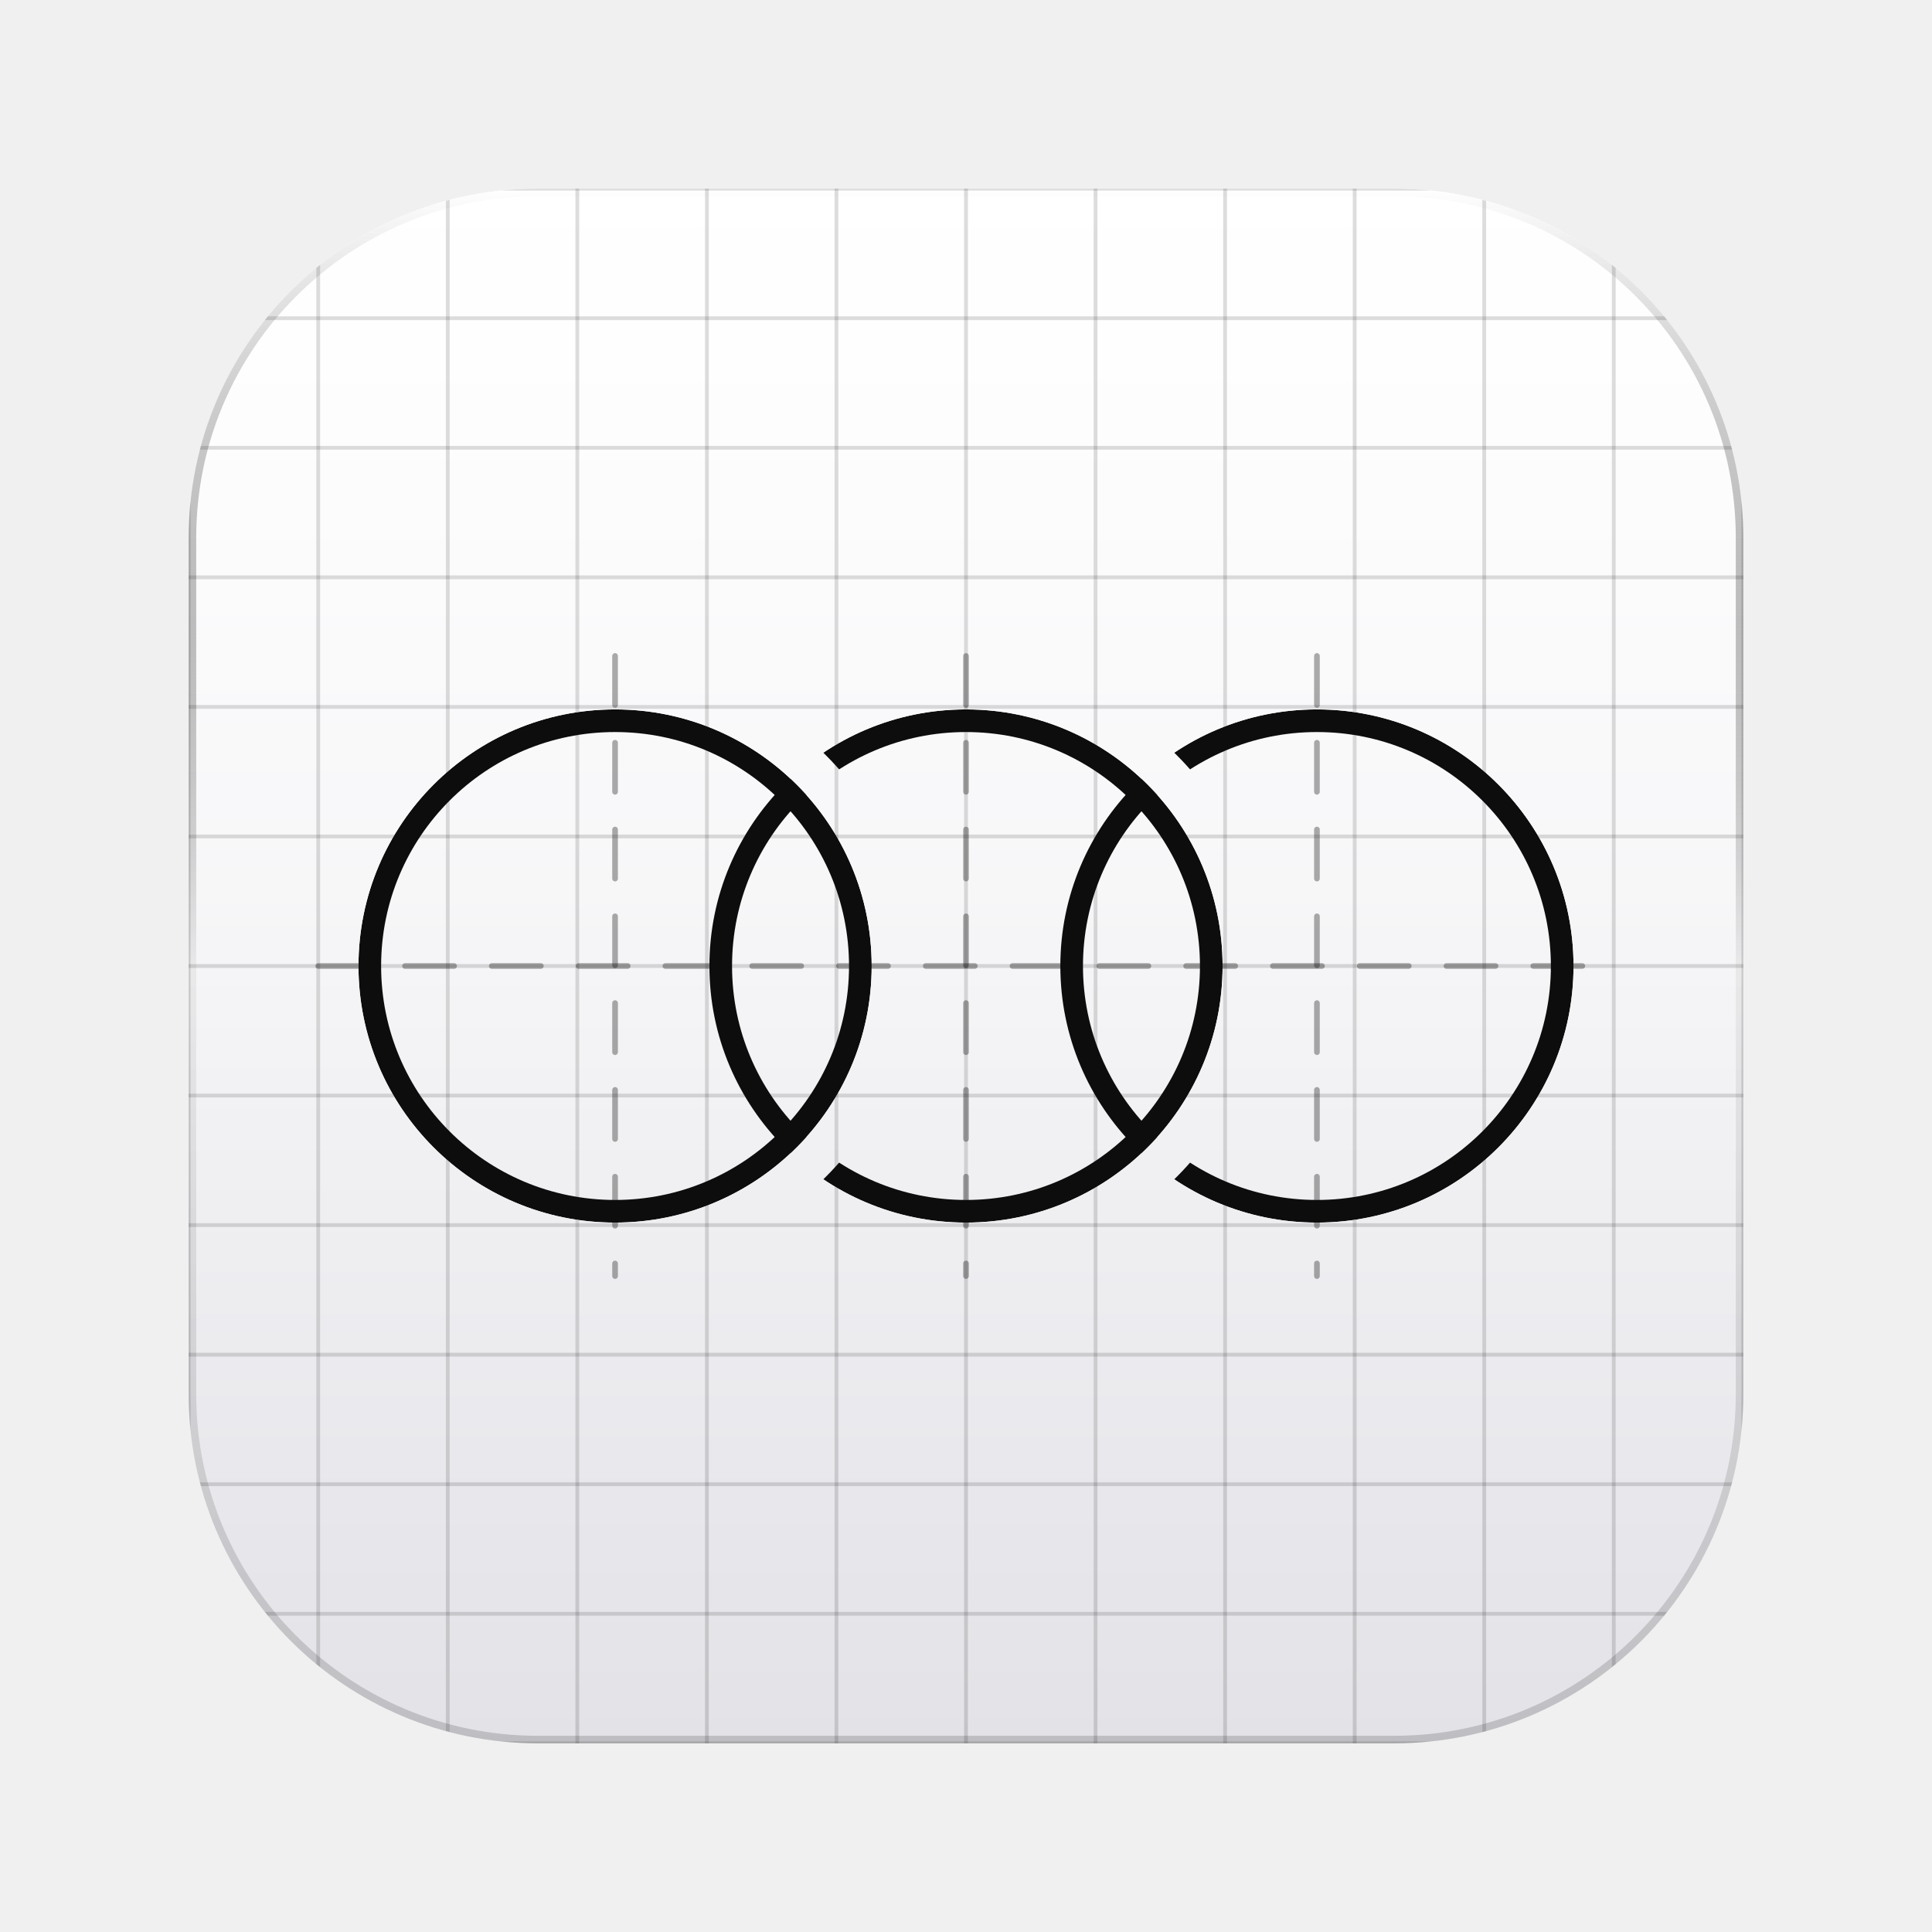
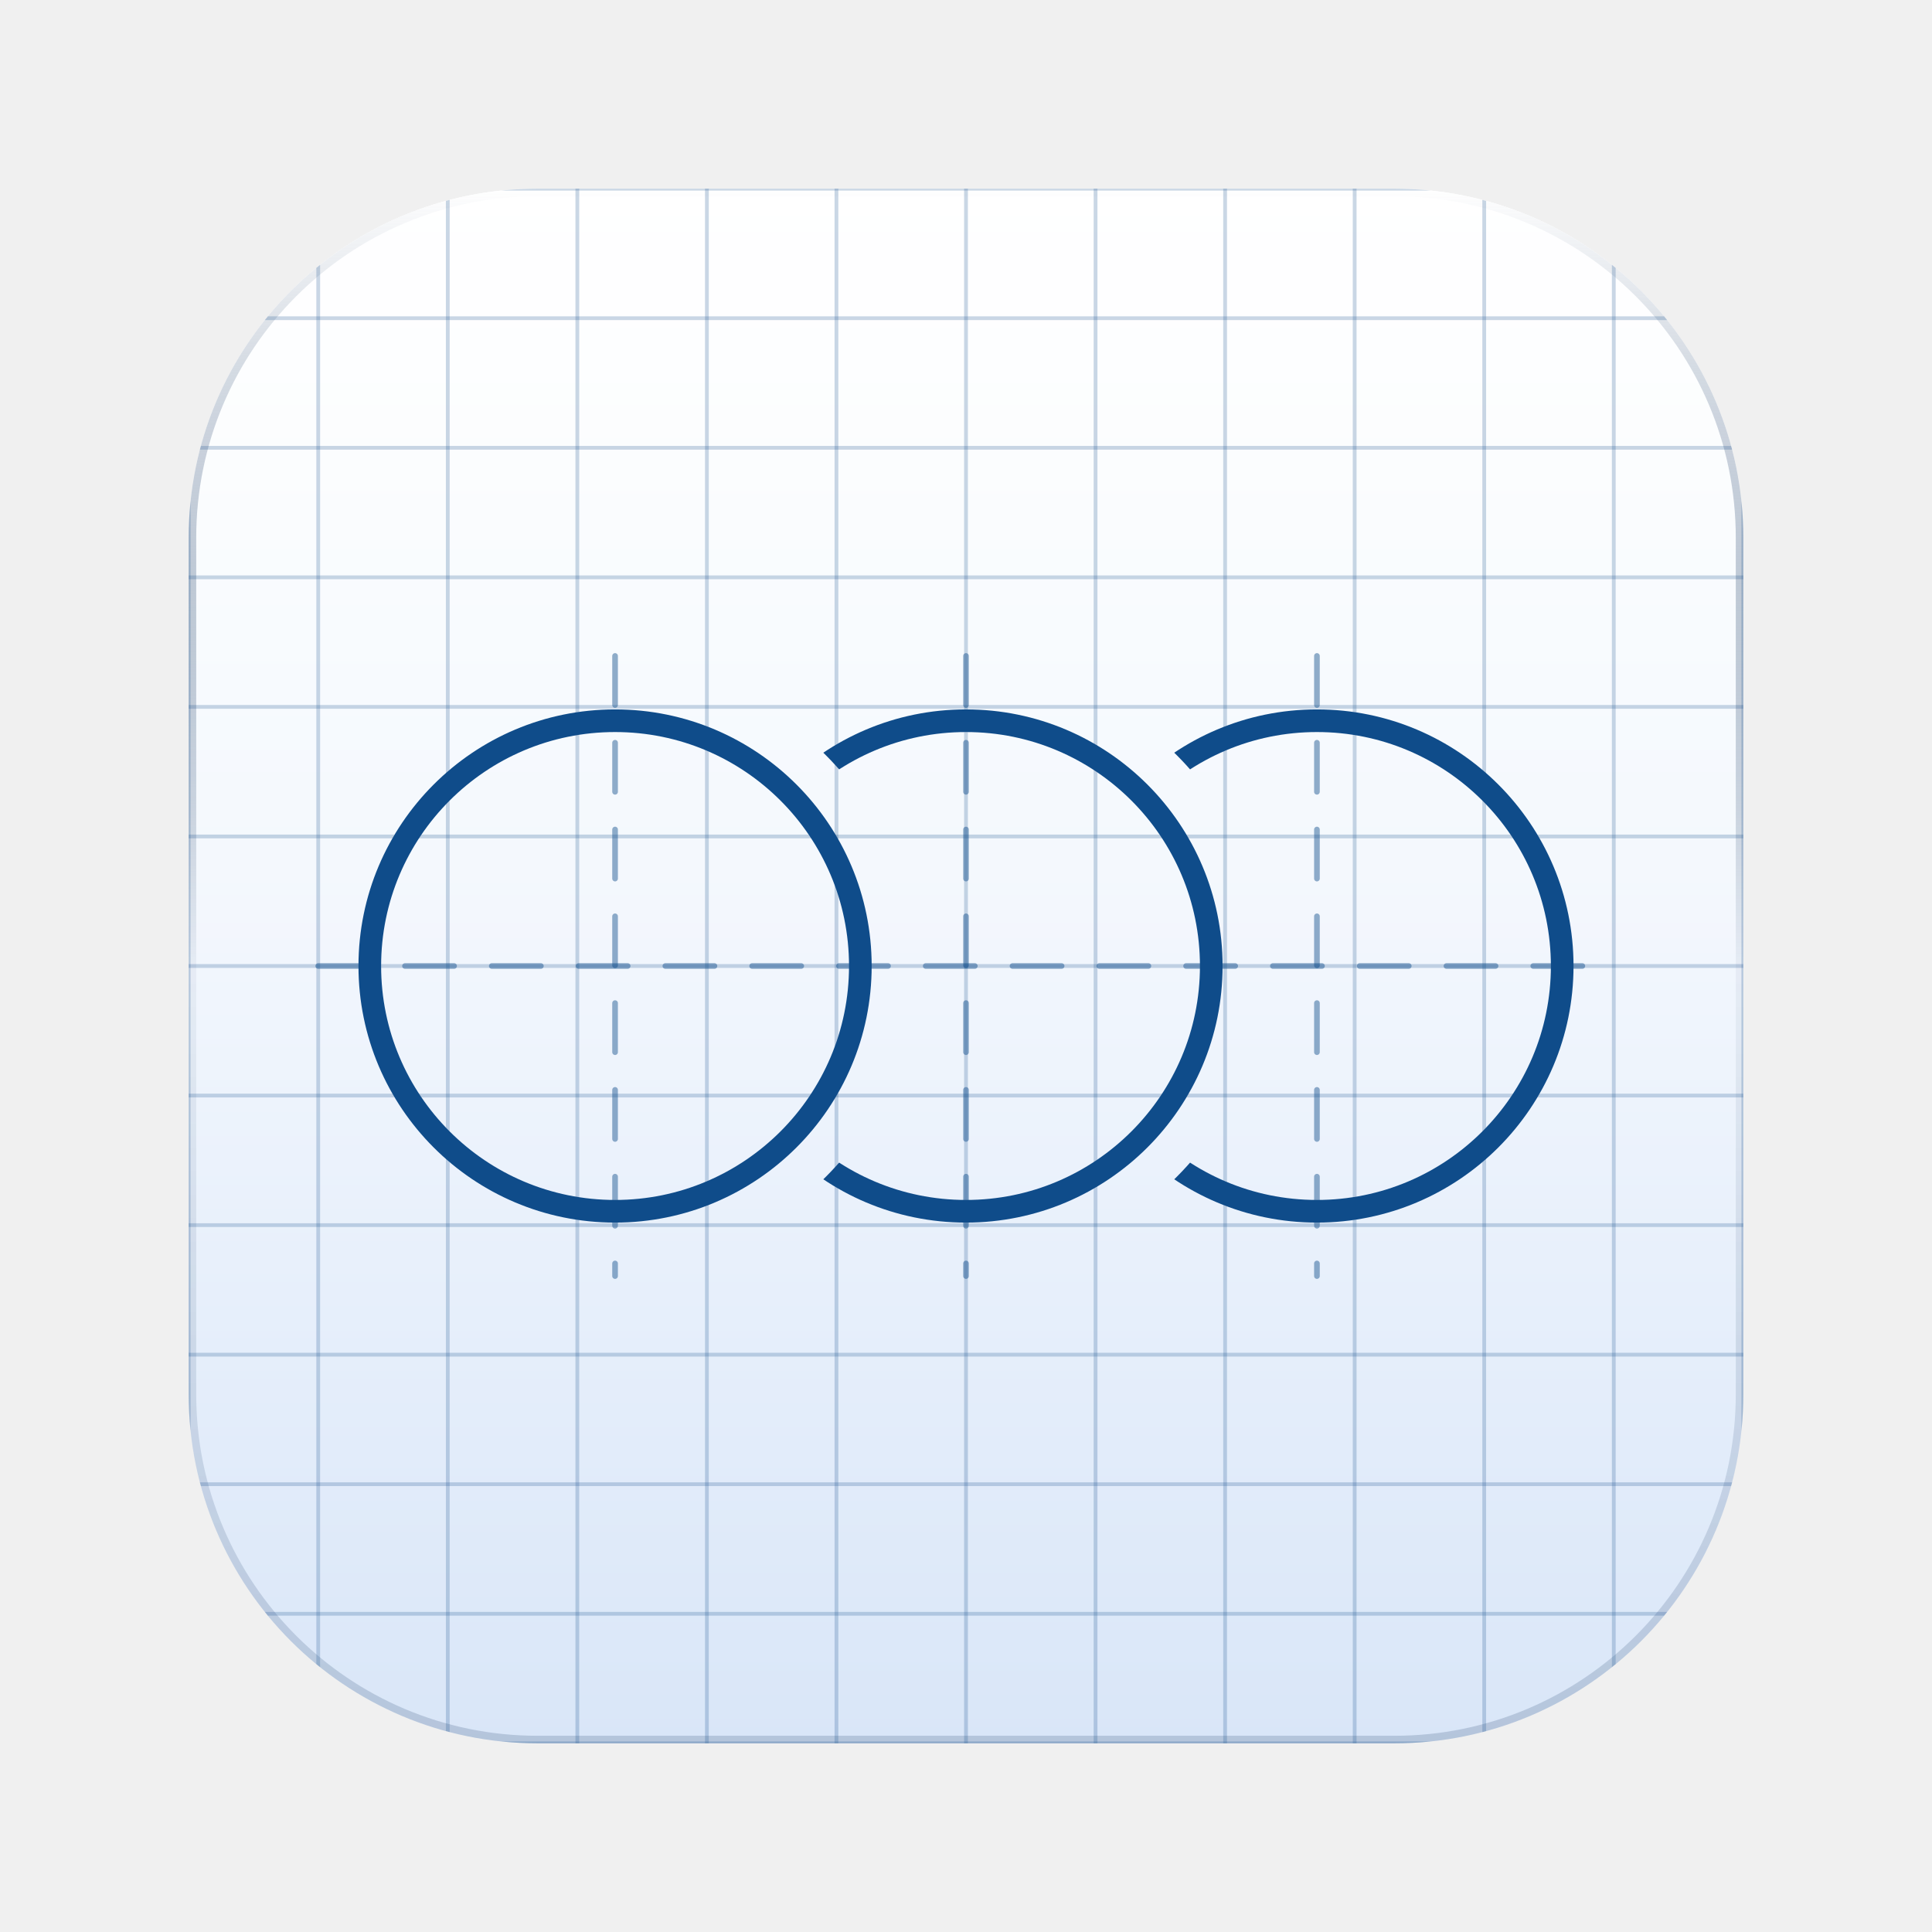
<svg xmlns="http://www.w3.org/2000/svg" width="1024" height="1024" viewBox="0 0 1024 1024">
  <defs>
    <linearGradient id="tile" x1="0" y1="100" x2="0" y2="924" gradientUnits="userSpaceOnUse">
      <stop offset="0" stop-color="#ffffff" stop-opacity="1" />
-       <stop offset="0.5" stop-color="#f5f5f7" stop-opacity="1" />
-       <stop offset="1" stop-color="#e2e2e7" stop-opacity="1" />
+       <stop offset="0.5" stop-color="#f1f6fd" stop-opacity="1" />
+       <stop offset="1" stop-color="#d9e6f8" stop-opacity="1" />
    </linearGradient>
    <linearGradient id="sheen" x1="0" y1="100" x2="0" y2="553.2" gradientUnits="userSpaceOnUse">
      <stop offset="0" stop-color="#ffffff" stop-opacity="0.35" />
      <stop offset="1" stop-color="#ffffff" stop-opacity="0" />
    </linearGradient>
    <linearGradient id="rim" x1="0" y1="100" x2="0" y2="924" gradientUnits="userSpaceOnUse">
      <stop offset="0" stop-color="#ffffff" stop-opacity="0.95" />
-       <stop offset="0.5" stop-color="#000000" stop-opacity="0.05" />
-       <stop offset="1" stop-color="#000000" stop-opacity="0.16" />
+       <stop offset="0.5" stop-color="#0b2e5c" stop-opacity="0.05" />
+       <stop offset="1" stop-color="#0b2e5c" stop-opacity="0.18" />
    </linearGradient>
    <clipPath id="tile-clip">
      <rect x="100" y="100" width="824" height="824" rx="185" />
    </clipPath>
-     <mask id="stack" maskUnits="userSpaceOnUse" x="0" y="0" width="1024" height="1024">
-       <rect x="0" y="0" width="1024" height="1024" fill="#000000" />
-       <circle cx="698" cy="512" r="136" fill="#ffffff" />
+     <mask id="cut-0" maskUnits="userSpaceOnUse" x="0" y="0" width="1024" height="1024">
+       <rect x="0" y="0" width="1024" height="1024" fill="#ffffff" />
      <circle cx="512" cy="512" r="158" fill="#000000" />
-       <circle cx="512" cy="512" r="136" fill="#ffffff" />
      <circle cx="326" cy="512" r="158" fill="#000000" />
-       <circle cx="326" cy="512" r="136" fill="#ffffff" />
+     </mask>
+     <mask id="cut-1" maskUnits="userSpaceOnUse" x="0" y="0" width="1024" height="1024">
+       <rect x="0" y="0" width="1024" height="1024" fill="#ffffff" />
+       <circle cx="326" cy="512" r="158" fill="#000000" />
+     </mask>
+     <mask id="cut-2" maskUnits="userSpaceOnUse" x="0" y="0" width="1024" height="1024">
+       <rect x="0" y="0" width="1024" height="1024" fill="#ffffff" />
    </mask>
  </defs>
  <rect x="100" y="100" width="824" height="824" rx="185" fill="url(#tile)" />
  <rect x="100" y="100" width="824" height="824" rx="185" fill="url(#sheen)" />
  <rect x="102" y="102" width="820" height="820" rx="183" fill="none" stroke="url(#rim)" stroke-width="4" />
-   <g clip-path="url(#tile-clip)" stroke="#0d0d0d" stroke-width="2" stroke-opacity="0.14">
+   <g clip-path="url(#tile-clip)" stroke="#0f4c8a" stroke-width="2" stroke-opacity="0.22">
    <line x1="100" y1="100" x2="100" y2="924" />
    <line x1="100" y1="100" x2="924" y2="100" />
    <line x1="168.667" y1="100" x2="168.667" y2="924" />
    <line x1="100" y1="168.667" x2="924" y2="168.667" />
    <line x1="237.333" y1="100" x2="237.333" y2="924" />
    <line x1="100" y1="237.333" x2="924" y2="237.333" />
    <line x1="306" y1="100" x2="306" y2="924" />
    <line x1="100" y1="306" x2="924" y2="306" />
    <line x1="374.667" y1="100" x2="374.667" y2="924" />
    <line x1="100" y1="374.667" x2="924" y2="374.667" />
    <line x1="443.333" y1="100" x2="443.333" y2="924" />
    <line x1="100" y1="443.333" x2="924" y2="443.333" />
    <line x1="512" y1="100" x2="512" y2="924" />
    <line x1="100" y1="512" x2="924" y2="512" />
    <line x1="580.667" y1="100" x2="580.667" y2="924" />
    <line x1="100" y1="580.667" x2="924" y2="580.667" />
    <line x1="649.333" y1="100" x2="649.333" y2="924" />
    <line x1="100" y1="649.333" x2="924" y2="649.333" />
    <line x1="718" y1="100" x2="718" y2="924" />
    <line x1="100" y1="718" x2="924" y2="718" />
    <line x1="786.667" y1="100" x2="786.667" y2="924" />
    <line x1="100" y1="786.667" x2="924" y2="786.667" />
    <line x1="855.333" y1="100" x2="855.333" y2="924" />
    <line x1="100" y1="855.333" x2="924" y2="855.333" />
    <line x1="924" y1="100" x2="924" y2="924" />
    <line x1="100" y1="924" x2="924" y2="924" />
  </g>
-   <g stroke="#0d0d0d" stroke-width="3" stroke-opacity="0.34" stroke-dasharray="26 20" stroke-linecap="round">
+   <g stroke="#0f4c8a" stroke-width="3" stroke-opacity="0.45" stroke-dasharray="26 20" stroke-linecap="round">
    <line x1="168.667" y1="512" x2="855.333" y2="512" />
    <line x1="698" y1="347.667" x2="698" y2="676.333" />
    <line x1="512" y1="347.667" x2="512" y2="676.333" />
    <line x1="326" y1="347.667" x2="326" y2="676.333" />
  </g>
-   <g mask="url(#stack)" fill="none" stroke="#0d0d0d" stroke-width="12">
-     <circle cx="698" cy="512" r="130" />
-     <circle cx="512" cy="512" r="130" />
-     <circle cx="326" cy="512" r="130" />
+   <g fill="none" stroke="#0f4c8a" stroke-width="12">
+     <circle cx="698" cy="512" r="130" mask="url(#cut-0)" />
+     <circle cx="512" cy="512" r="130" mask="url(#cut-1)" />
+     <circle cx="326" cy="512" r="130" mask="url(#cut-2)" />
  </g>
</svg>
